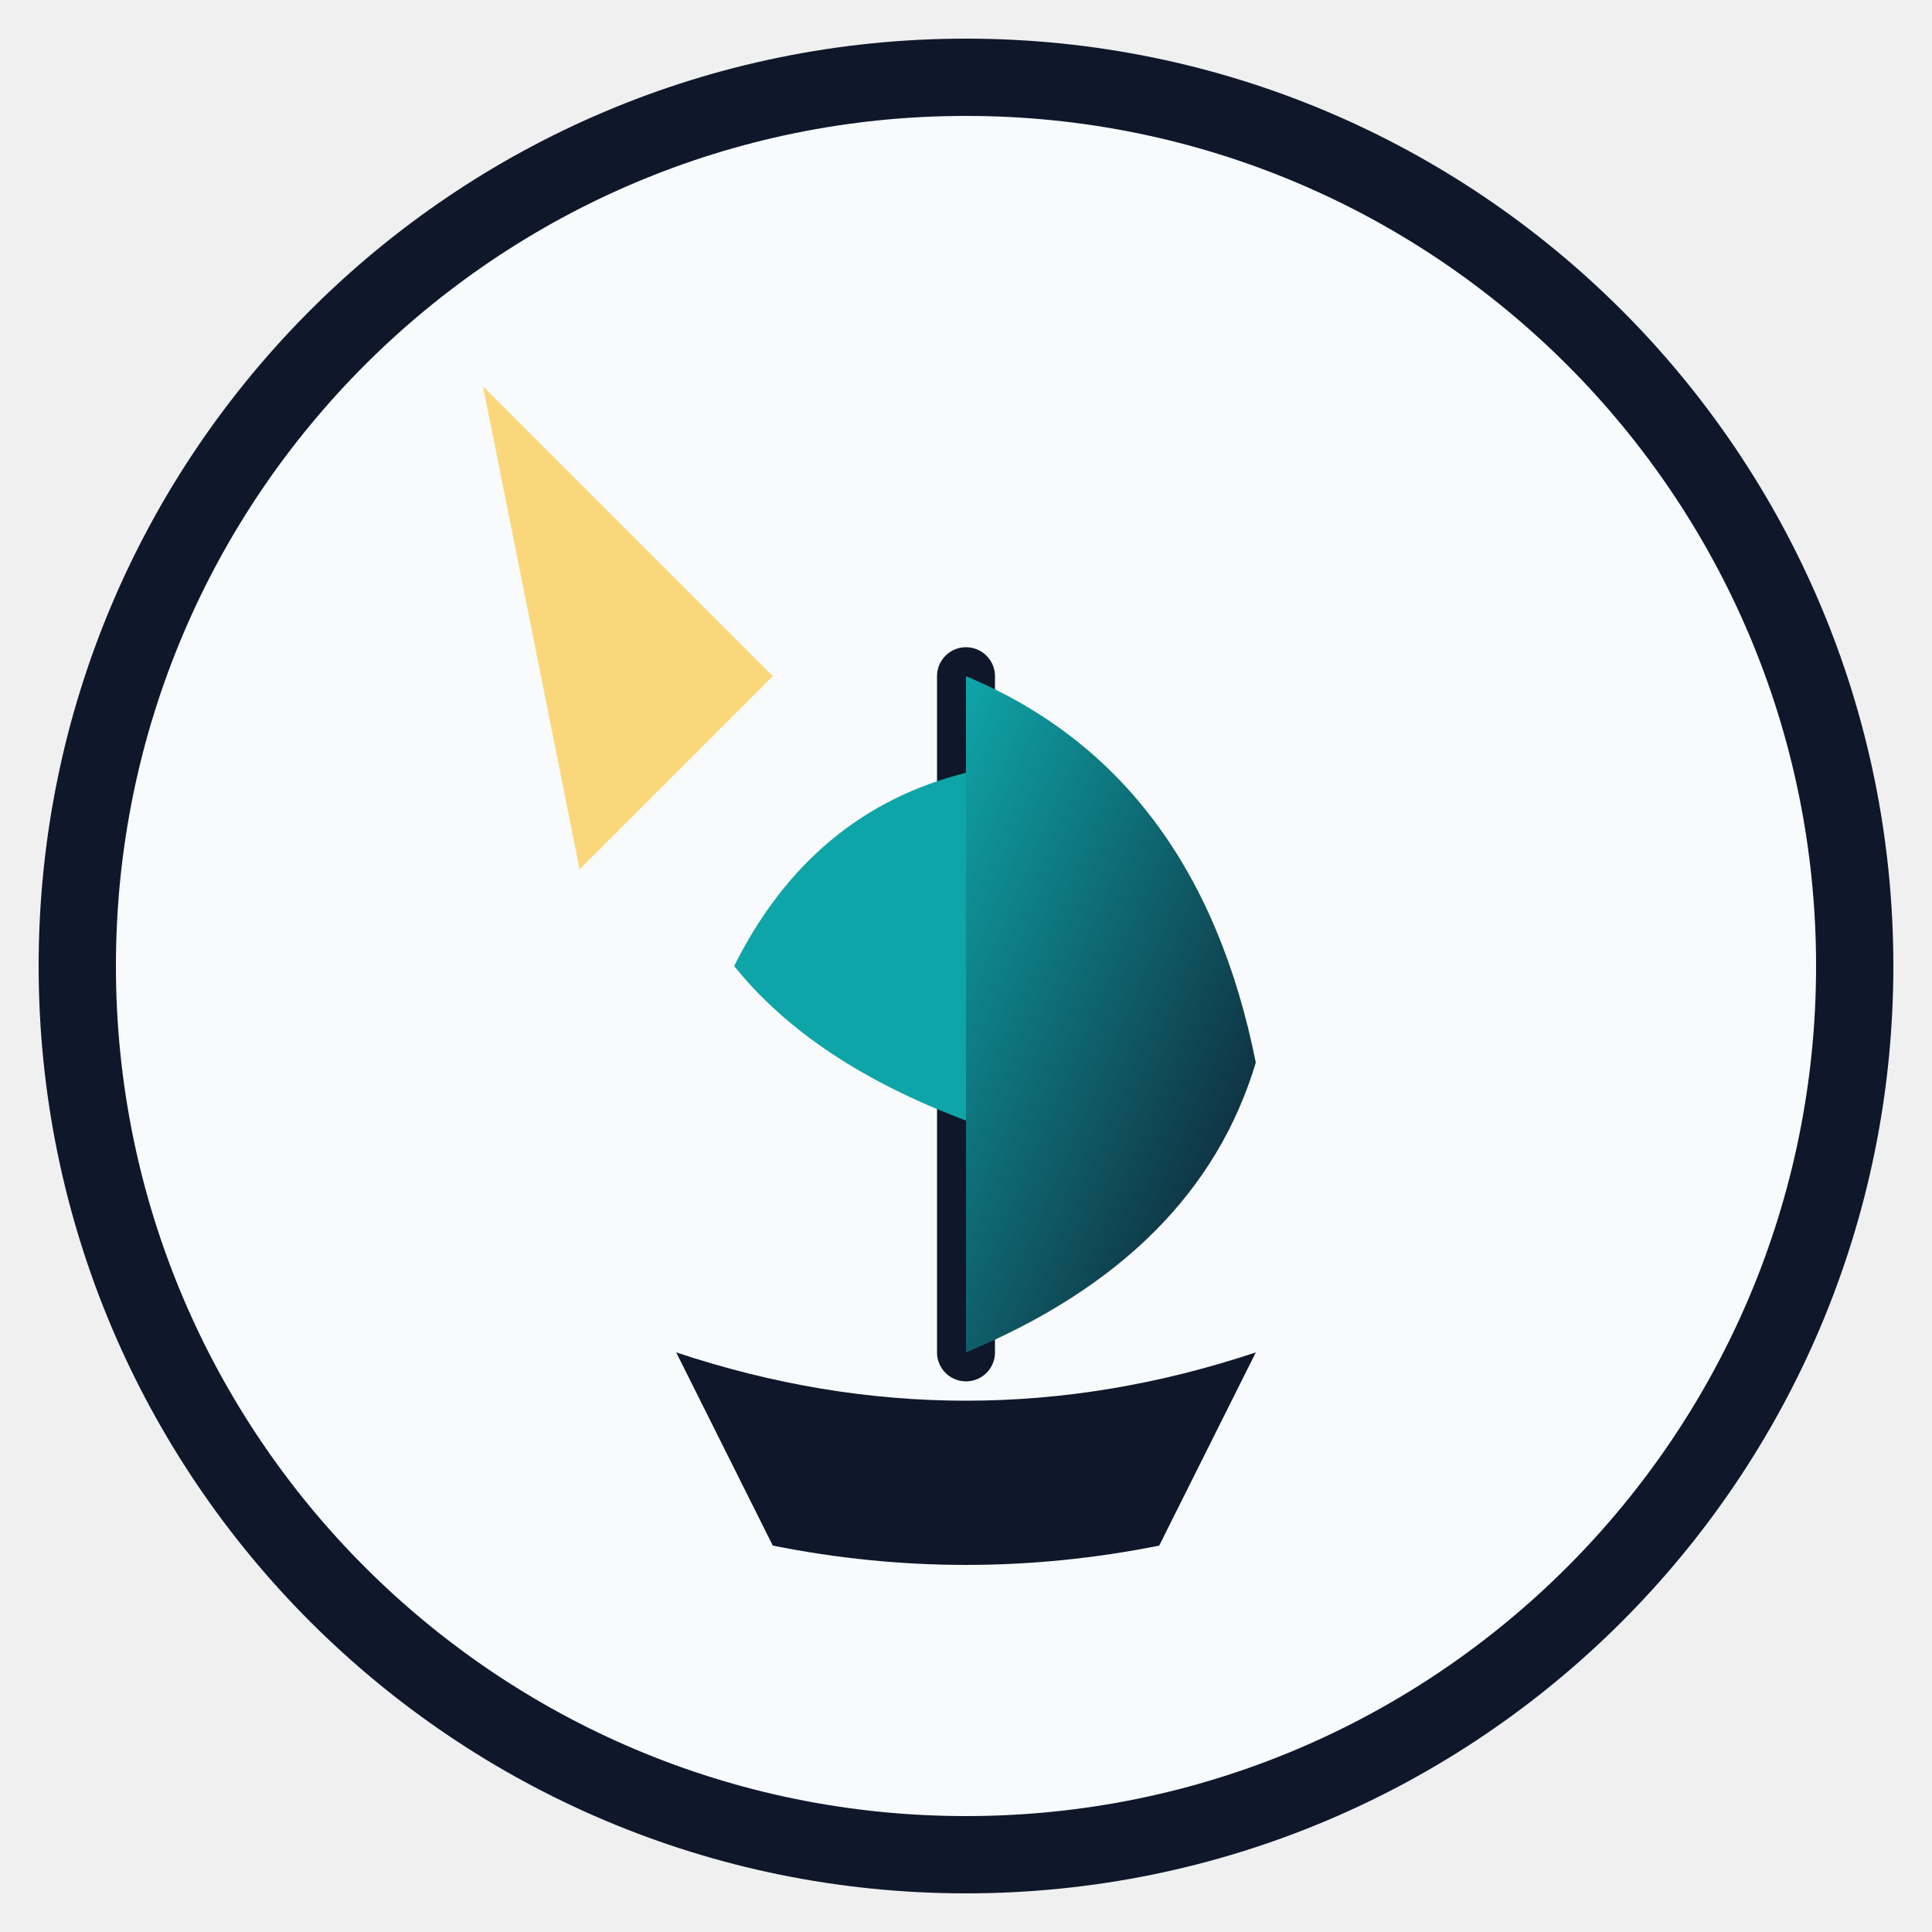
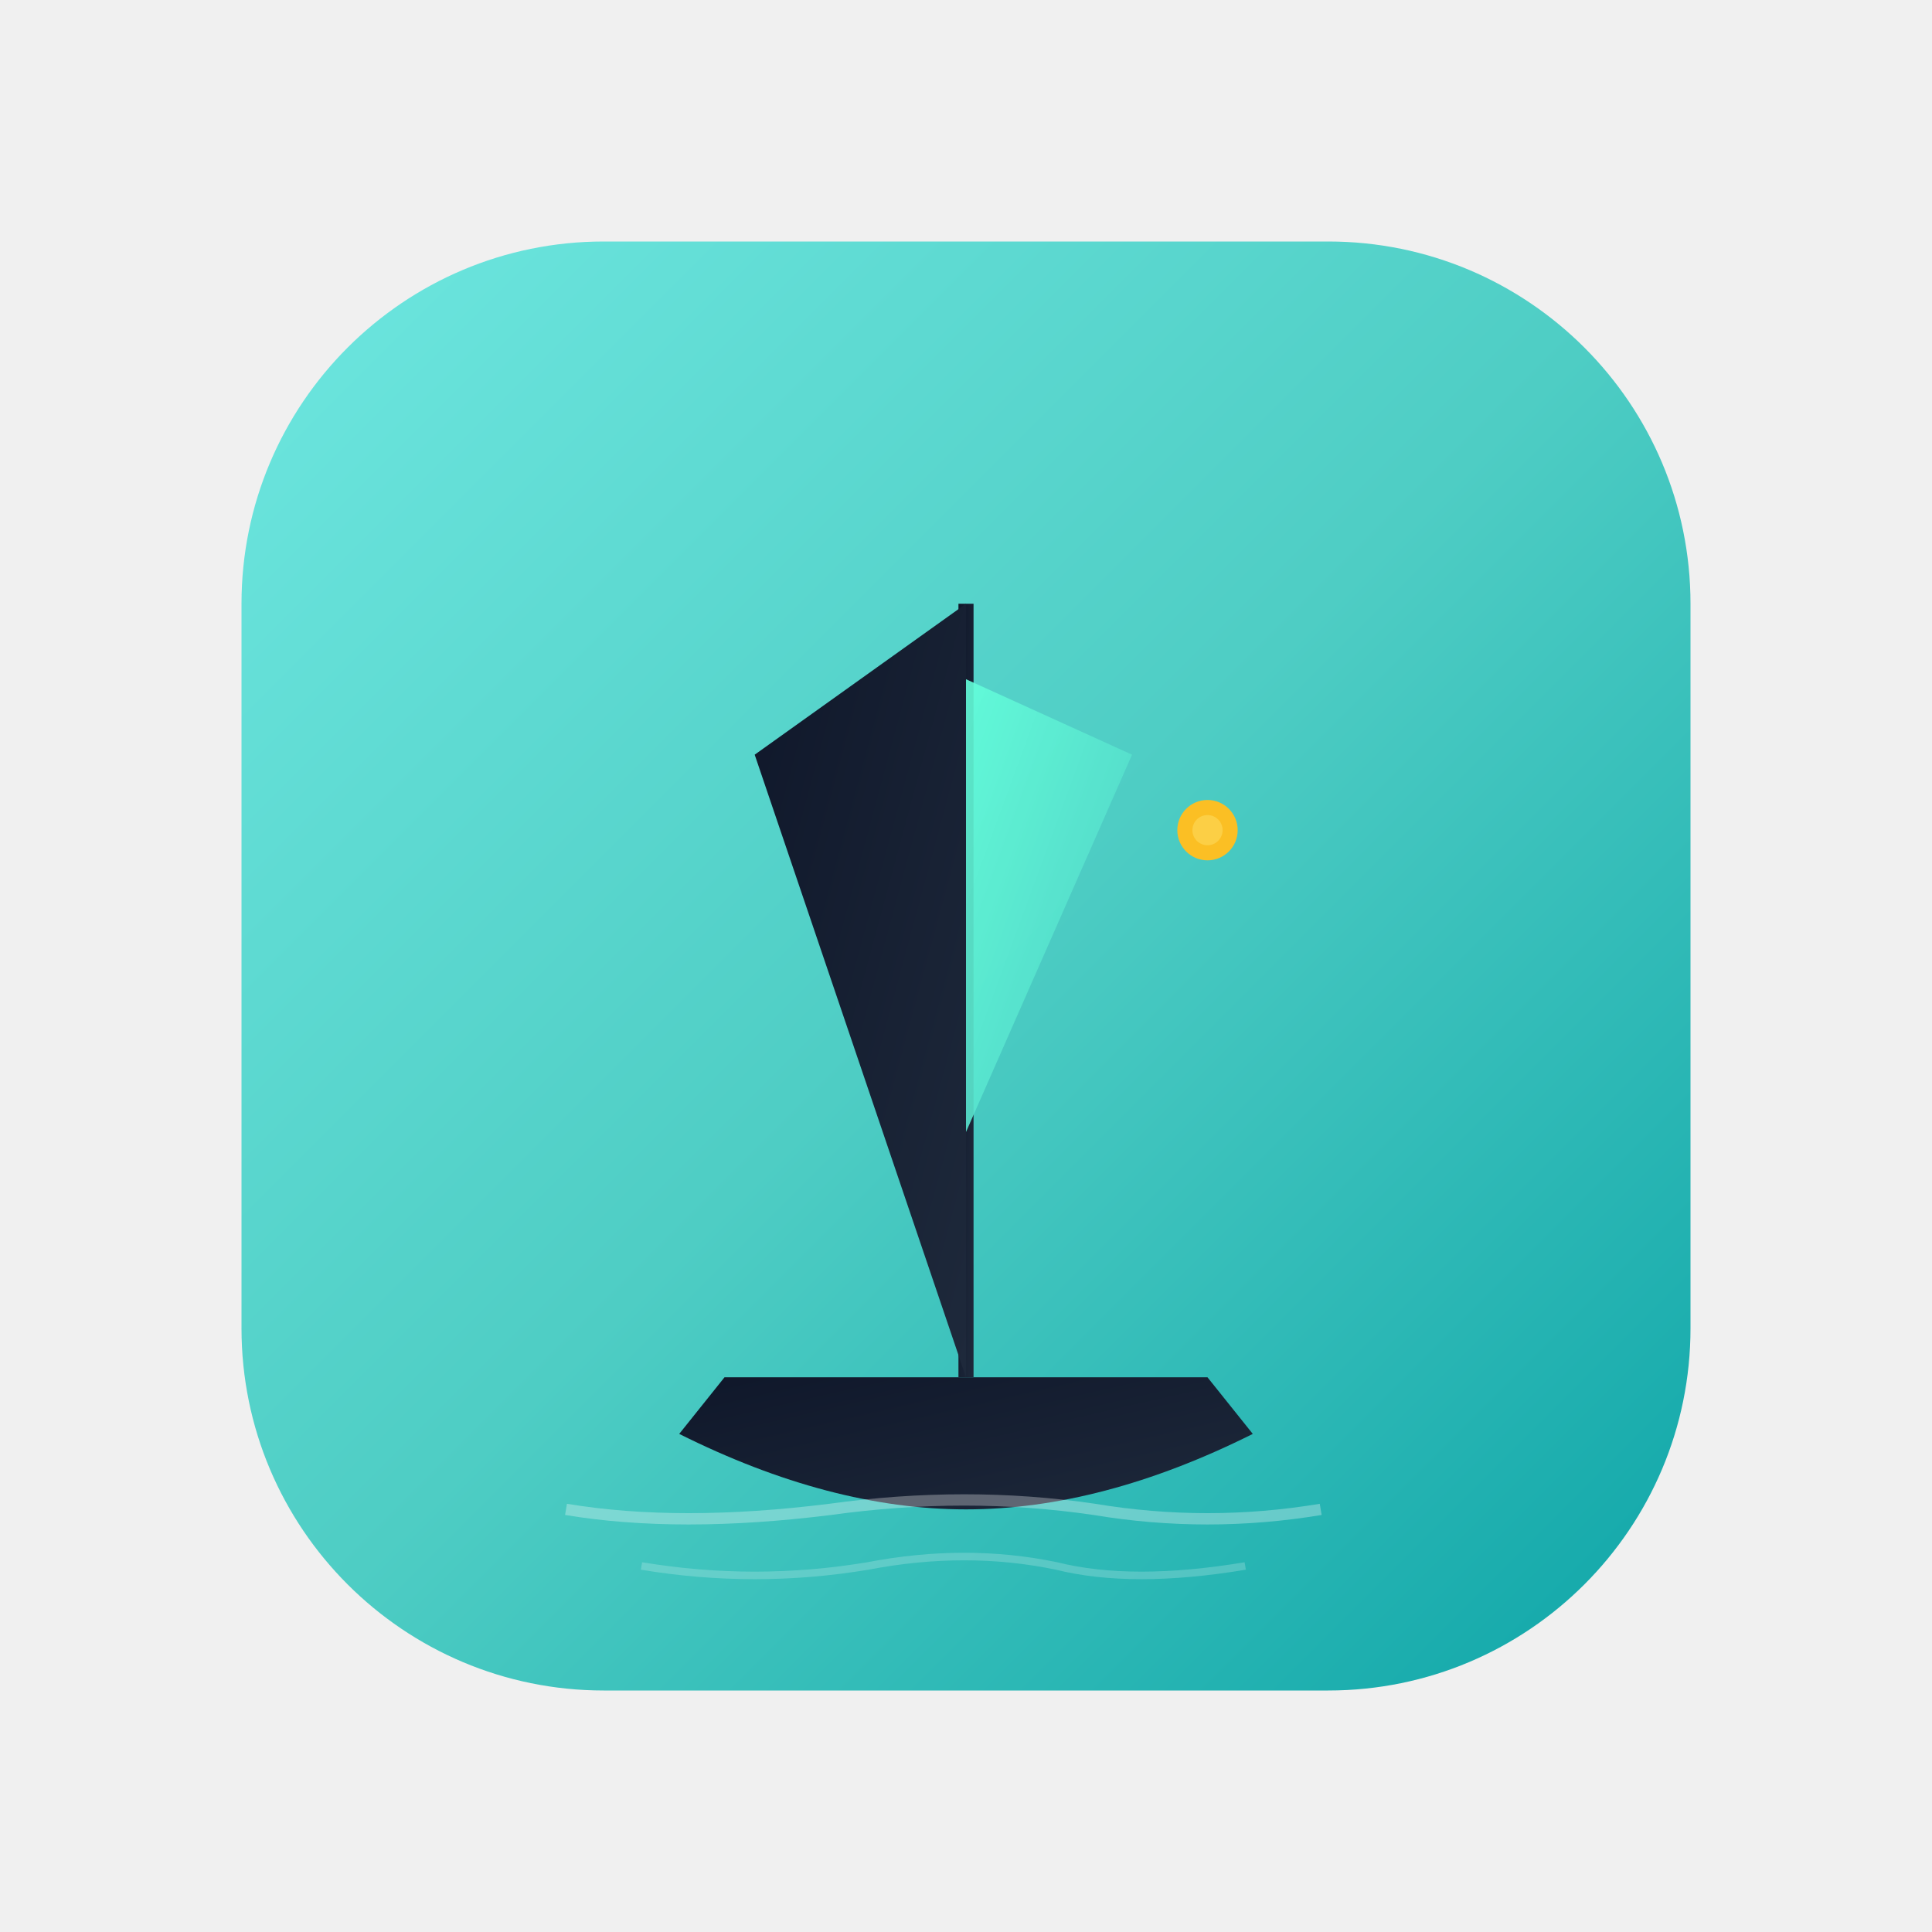
- <svg xmlns="http://www.w3.org/2000/svg" width="32" height="32" viewBox="0 0 100 100">
+ <svg xmlns="http://www.w3.org/2000/svg" viewBox="0 0 512 512">
  <defs>
-     <linearGradient id="sailFav" x1="0%" y1="0%" x2="100%" y2="100%">
-       <stop offset="0%" style="stop-color:#0EA5A8" />
-       <stop offset="100%" style="stop-color:#0F172A" />
+     <linearGradient id="tealBg" x1="0%" y1="0%" x2="100%" y2="100%">
+       <stop offset="0%" style="stop-color:#6EE7E0" />
+       <stop offset="50%" style="stop-color:#4ECDC4" />
+       <stop offset="100%" style="stop-color:#0EA5A8" />
+     </linearGradient>
+     <linearGradient id="sailDark" x1="0%" y1="0%" x2="100%" y2="100%">
+       <stop offset="0%" style="stop-color:#0F172A" />
+       <stop offset="100%" style="stop-color:#1E293B" />
+     </linearGradient>
+     <linearGradient id="sailLight" x1="0%" y1="0%" x2="100%" y2="100%">
+       <stop offset="0%" style="stop-color:#64FFDA" />
+       <stop offset="100%" style="stop-color:#4ECDC4" />
    </linearGradient>
  </defs>
-   <circle cx="50" cy="50" r="46" fill="#F8FAFC" stroke="#0F172A" stroke-width="4" />
-   <path d="M25 20 L40 35 L30 45 Z" fill="#FBBF24" opacity="0.6" />
-   <path d="M35 70 Q50 75 65 70 L60 80 Q50 82 40 80 Z" fill="#0F172A" />
-   <line x1="50" y1="35" x2="50" y2="70" stroke="#0F172A" stroke-width="3" stroke-linecap="round" />
-   <path d="M50 35 Q62 40 65 55 Q62 65 50 70 Z" fill="url(#sailFav)" />
-   <path d="M50 40 Q42 42 38 50 Q42 55 50 58 Z" fill="#0EA5A8" />
+   <rect x="64" y="64" width="384" height="384" rx="96" ry="96" fill="url(#tealBg)" />
+   <path d="M180 380 Q220 400 256 400 Q292 400 332 380 L320 365 L192 365 Z" fill="url(#sailDark)" />
+   <rect x="254" y="160" width="4" height="205" fill="url(#sailDark)" />
+   <path d="M256 160 L200 200 L256 365 Z" fill="url(#sailDark)" />
+   <path d="M256 180 L300 200 L256 300 Z" fill="url(#sailLight)" opacity="0.9" />
+   <path d="M150 400 Q180 405 220 400 Q256 395 290 400 Q320 405 350 400" stroke="#ffffff" stroke-width="3" fill="none" opacity="0.3" />
+   <path d="M170 415 Q200 420 230 415 Q256 410 280 415 Q300 420 330 415" stroke="#ffffff" stroke-width="2" fill="none" opacity="0.2" />
+   <circle cx="320" cy="220" r="8" fill="#FBBF24" />
+   <circle cx="320" cy="220" r="4" fill="#FCD34D" opacity="0.8" />
</svg>
